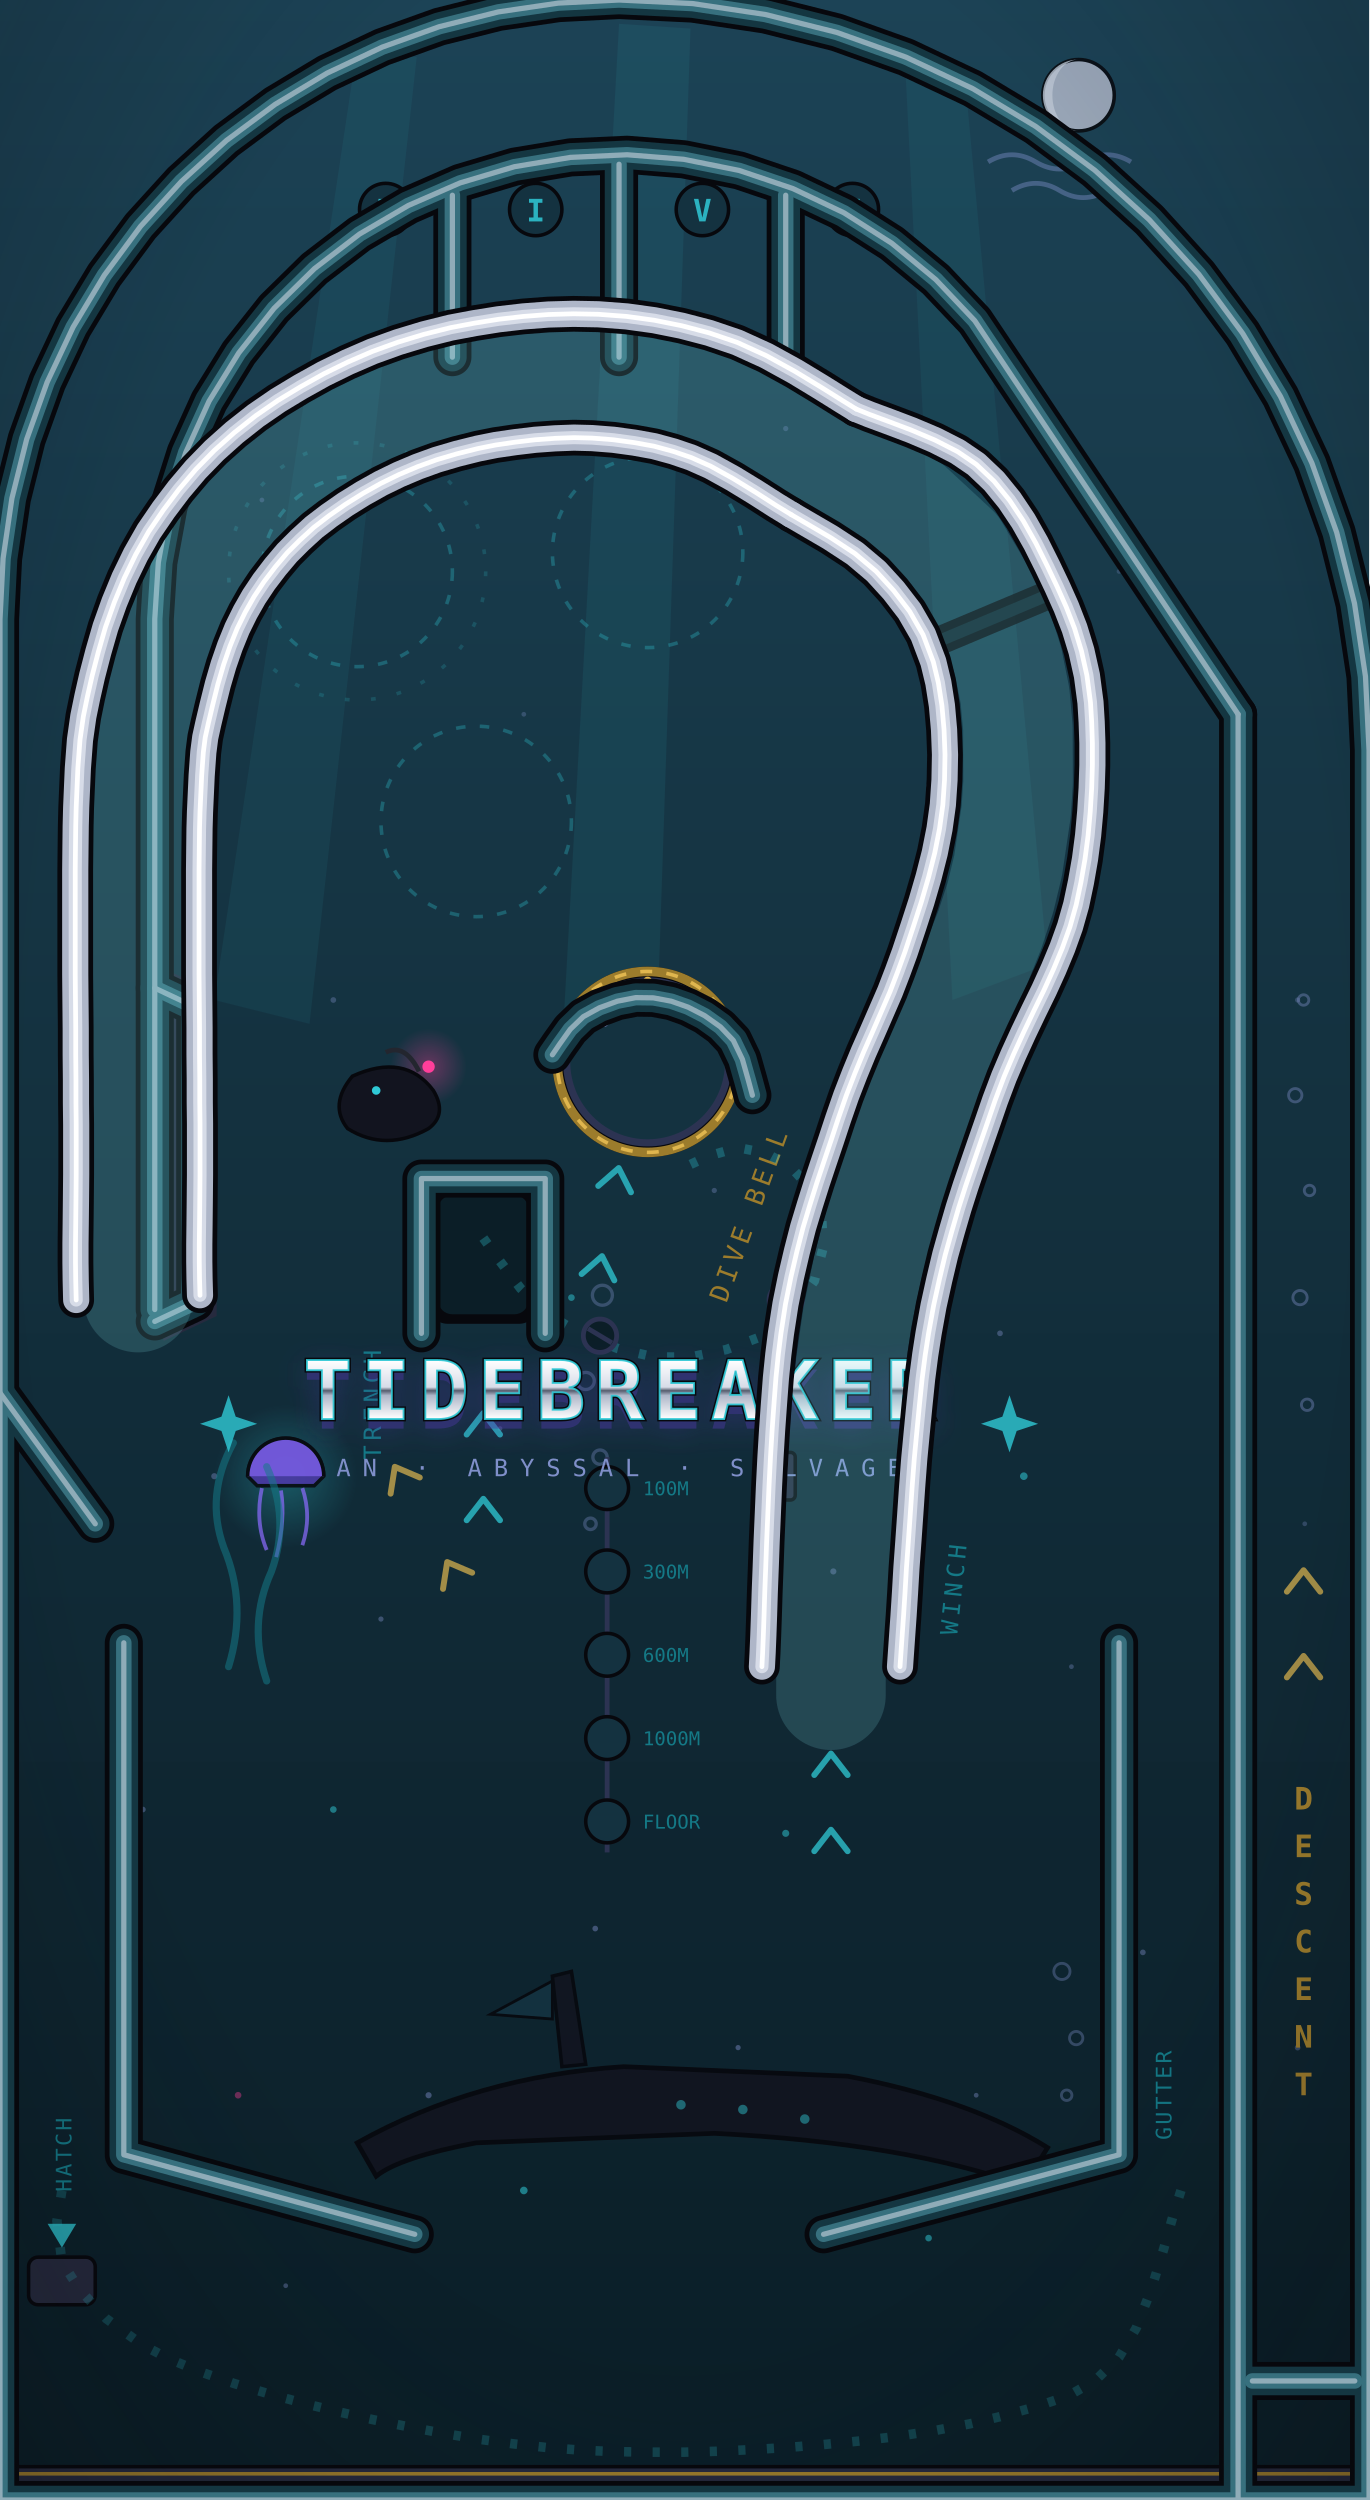
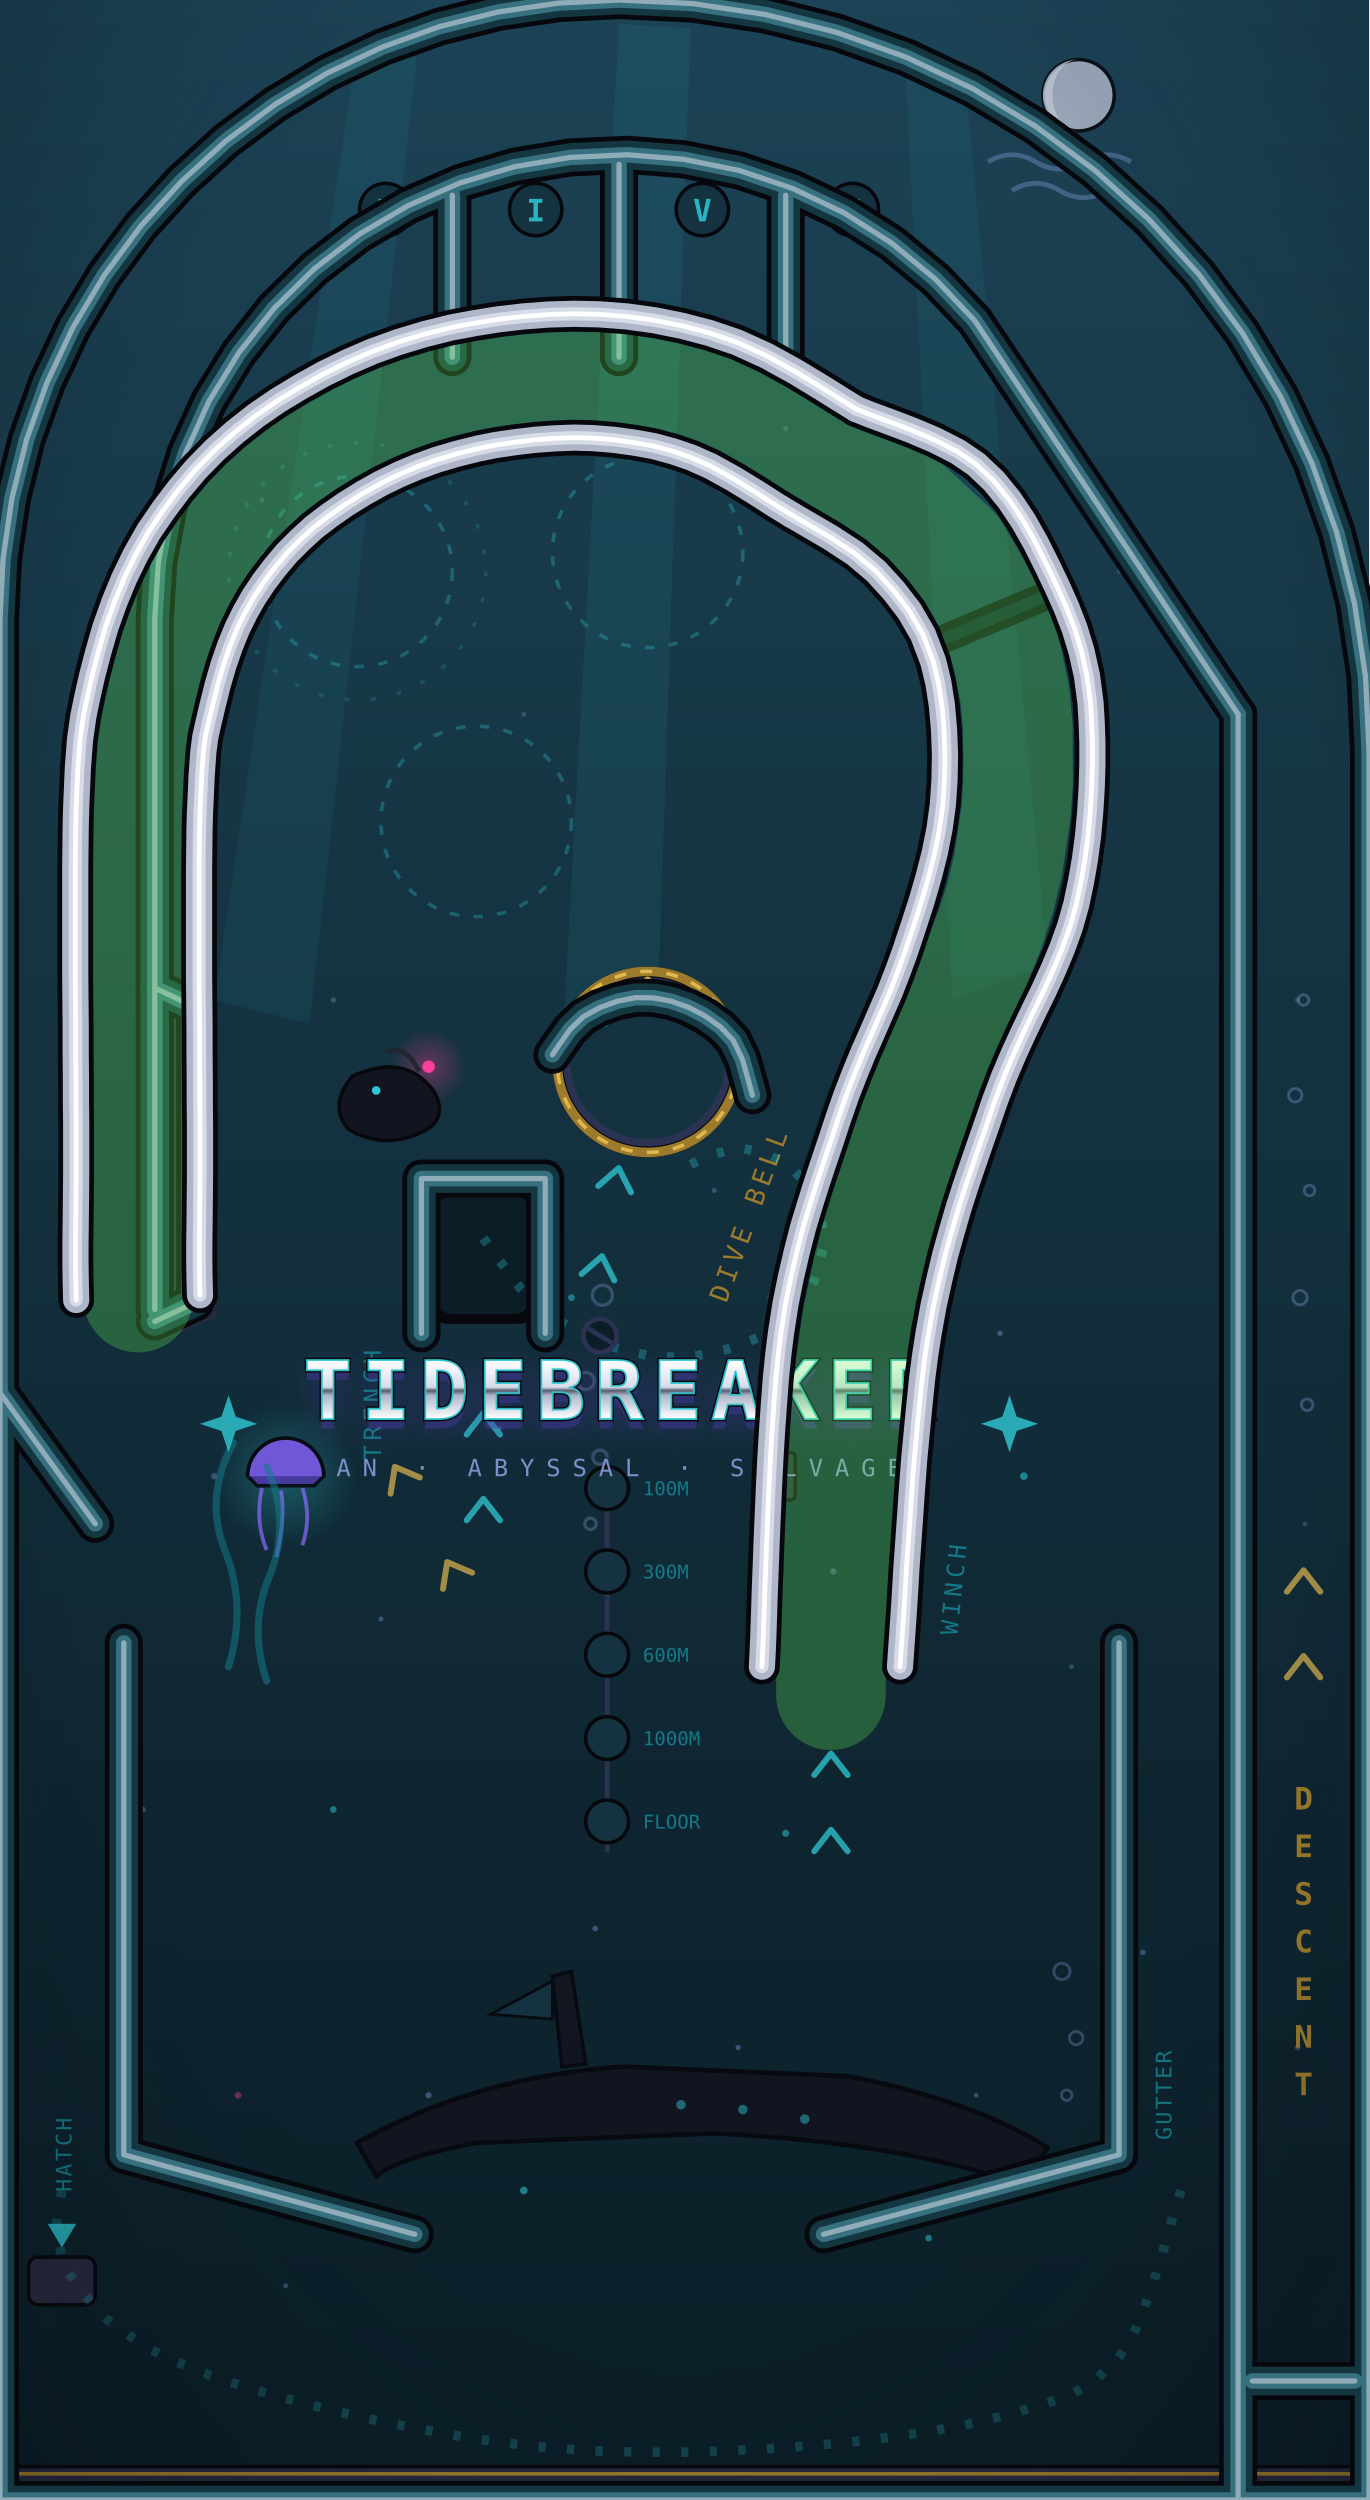
<svg xmlns="http://www.w3.org/2000/svg" viewBox="0 0 575 1050" width="575" height="1050">
  <defs>
    <linearGradient id="abyssGrad" x1="0" y1="0" x2="0" y2="1">
      <stop offset="0" stop-color="#1c4356" />
      <stop offset="0.42" stop-color="#143240" />
      <stop offset="1" stop-color="#0b1e27" />
    </linearGradient>
    <radialGradient id="vignette" cx="0.5" cy="0.45" r="0.8">
      <stop offset="0.6" stop-color="#07080d" stop-opacity="0" />
      <stop offset="1" stop-color="#07080d" stop-opacity="0.34" />
    </radialGradient>
    <linearGradient id="chromeText" x1="0" y1="0" x2="0" y2="1">
      <stop offset="0" stop-color="#ffffff" />
      <stop offset="0.46" stop-color="#d7dce8" />
      <stop offset="0.52" stop-color="#565d6e" />
      <stop offset="0.60" stop-color="#aeb6c8" />
      <stop offset="1" stop-color="#ffffff" />
    </linearGradient>
    <radialGradient id="bioGlow" cx="0.5" cy="0.5" r="0.5">
      <stop offset="0" stop-color="#2fc9d6" stop-opacity="0.3" />
      <stop offset="1" stop-color="#2fc9d6" stop-opacity="0" />
    </radialGradient>
    <radialGradient id="lureGlow" cx="0.5" cy="0.5" r="0.5">
      <stop offset="0" stop-color="#ff3e9a" stop-opacity="0.35" />
      <stop offset="1" stop-color="#ff3e9a" stop-opacity="0" />
    </radialGradient>
    <filter id="glowSoft" x="-60%" y="-60%" width="220%" height="220%">
      <feGaussianBlur stdDeviation="6" result="b" />
      <feMerge>
        <feMergeNode in="b" />
        <feMergeNode in="SourceGraphic" />
      </feMerge>
    </filter>
  </defs>
  <g id="art-field">
    <rect x="0" y="0" width="575" height="1050" fill="url(#abyssGrad)" />
    <g fill="#2fc9d6">
      <polygon points="150,20 90,420 130,430 175,24" opacity="0.07" />
      <polygon points="260,10 235,460 275,460 290,12" opacity="0.08" />
      <polygon points="380,24 400,420 440,405 405,30" opacity="0.065" />
    </g>
    <g opacity="0.85">
      <circle cx="453" cy="40" r="15" fill="#aeb6c8" stroke="#07080d" stroke-width="1.5" />
      <path d="M 453 25 a 15 15 0 0 0 0 30 a 11 15 0 0 1 0 -30 Z" fill="#d7dce8" opacity="0.8" />
      <g stroke="#7f8fc9" stroke-width="2" fill="none" opacity="0.5">
        <path d="M 415 68 q 10 -6 20 0 q 10 6 20 0 q 10 -6 20 0" />
        <path d="M 425 80 q 10 -6 20 0 q 10 6 20 0" />
      </g>
    </g>
    <g fill="#0b1e27">
      <rect x="0" y="560" width="575" height="490" opacity="0.09" />
      <rect x="0" y="740" width="575" height="310" opacity="0.11" />
      <rect x="0" y="900" width="575" height="150" opacity="0.13" />
    </g>
    <g fill="#7f8fc9">
      <circle cx="110" cy="210" r="1" opacity="0.3" />
      <circle cx="330" cy="180" r="1.1" opacity="0.3" />
      <circle cx="470" cy="240" r="1" opacity="0.25" />
      <circle cx="220" cy="300" r="1" opacity="0.3" />
      <circle cx="140" cy="420" r="1.2" opacity="0.35" />
      <circle cx="390" cy="330" r="1" opacity="0.3" />
      <circle cx="300" cy="500" r="1.1" opacity="0.35" />
      <circle cx="90" cy="620" r="1.3" opacity="0.4" />
      <circle cx="210" cy="600" r="1" opacity="0.35" />
      <circle cx="420" cy="560" r="1.2" opacity="0.4" />
      <circle cx="160" cy="680" r="1.1" opacity="0.4" />
      <circle cx="350" cy="660" r="1.3" opacity="0.4" />
      <circle cx="250" cy="810" r="1.2" opacity="0.45" />
      <circle cx="450" cy="700" r="1" opacity="0.35" />
      <circle cx="60" cy="760" r="1.2" opacity="0.4" />
      <circle cx="310" cy="860" r="1.1" opacity="0.45" />
      <circle cx="180" cy="880" r="1.3" opacity="0.45" />
      <circle cx="410" cy="880" r="1" opacity="0.4" />
      <circle cx="120" cy="960" r="1" opacity="0.4" />
      <circle cx="480" cy="820" r="1.2" opacity="0.4" />
      <circle cx="545" cy="420" r="1.1" opacity="0.3" />
      <circle cx="548" cy="640" r="1" opacity="0.3" />
      <circle cx="545" cy="860" r="1.2" opacity="0.35" />
    </g>
    <g fill="#2fc9d6">
      <circle cx="80" cy="480" r="1.6" opacity="0.55" />
      <circle cx="240" cy="545" r="1.4" opacity="0.5" />
      <circle cx="430" cy="620" r="1.6" opacity="0.55" />
      <circle cx="140" cy="760" r="1.4" opacity="0.5" />
      <circle cx="330" cy="770" r="1.5" opacity="0.5" />
      <circle cx="220" cy="920" r="1.6" opacity="0.55" />
      <circle cx="390" cy="940" r="1.4" opacity="0.5" />
    </g>
    <g fill="#ff3e9a">
      <circle cx="470" cy="750" r="1.5" opacity="0.4" />
      <circle cx="100" cy="880" r="1.4" opacity="0.4" />
    </g>
    <g fill="none" stroke="#7f8fc9" opacity="0.35">
      <g stroke-width="1.4">
        <circle cx="248" cy="640" r="2.4" />
        <circle cx="252" cy="612" r="3" />
        <circle cx="246" cy="580" r="3.6" />
        <circle cx="253" cy="544" r="4.2" />
      </g>
      <g stroke-width="1.2">
        <circle cx="448" cy="880" r="2.2" />
        <circle cx="452" cy="856" r="2.8" />
        <circle cx="446" cy="828" r="3.4" />
      </g>
    </g>
  </g>
  <g id="art-motifs">
    <g transform="translate(120 620)" stroke="#07080d" stroke-width="1.5">
      <circle r="30" fill="url(#bioGlow)" stroke="none" />
      <path d="M -16 0 A 16 16 0 0 1 16 0 L 12 4 L -12 4 Z" fill="#4e37a8" opacity="0.85" />
      <path d="M -16 0 A 16 16 0 0 1 16 0" fill="#8c6bff" opacity="0.6" />
      <g stroke="#8c6bff" stroke-width="1.6" fill="none" opacity="0.7">
        <path d="M -10 5 q -3 14 2 26" />
        <path d="M -2 6 q 2 12 -2 28" />
        <path d="M 7 5 q 4 12 0 24" />
      </g>
    </g>
    <g transform="translate(150 460)">
      <circle cx="30" cy="-12" r="16" fill="url(#lureGlow)" stroke="none" />
      <circle cx="30" cy="-12" r="2.6" fill="#ff3e9a" />
      <path d="M 26 -10 q -6 -12 -14 -8" fill="none" stroke="#23262f" stroke-width="2" />
      <path d="M 12 -16 q 22 -10 34 6 q 6 10 -2 16 q -18 10 -34 0 q -8 -10 2 -22 Z" fill="#12141f" stroke="#07080d" stroke-width="1.5" transform="translate(-14 8)" />
      <circle cx="8" cy="-2" r="1.8" fill="#2fc9d6" />
    </g>
    <g fill="none" stroke="#147986" stroke-width="3" opacity="0.55" stroke-linecap="round">
      <path d="M 96 700 q 8 -26 -2 -50 q -8 -22 4 -44" />
      <path d="M 112 706 q -8 -24 2 -46 q 8 -22 -2 -44" />
    </g>
    <g stroke="#07080d" stroke-width="1.5">
      <circle cx="162" cy="88" r="11" fill="#143240" />
      <circle cx="225" cy="88" r="11" fill="#143240" />
      <circle cx="295" cy="88" r="11" fill="#143240" />
      <circle cx="358" cy="88" r="11" fill="#143240" />
    </g>
    <g font-family="ui-monospace, monospace" font-size="13" font-weight="700" fill="#2fc9d6" text-anchor="middle" opacity="0.85">
      <text x="162" y="93">D</text>
      <text x="225" y="93">I</text>
      <text x="295" y="93">V</text>
      <text x="358" y="93">E</text>
    </g>
    <g fill="none" stroke="#2fc9d6" opacity="0.3" stroke-width="1.5">
      <circle cx="150" cy="240" r="40" stroke-dasharray="4 6" />
      <circle cx="272" cy="232" r="40" stroke-dasharray="4 6" />
      <circle cx="200" cy="345" r="40" stroke-dasharray="4 6" />
      <circle cx="150" cy="240" r="54" stroke-dasharray="2 9" opacity="0.6" />
    </g>
    <g id="art-divebell">
      <circle cx="272" cy="446" r="40" fill="#07080d" />
      <circle cx="272" cy="446" r="34" fill="#143240" />
      <circle cx="272" cy="446" r="34" fill="none" stroke="#2c3352" stroke-width="3" />
      <circle cx="272" cy="446" r="38" fill="none" stroke="#9c7c2c" stroke-width="4" />
      <circle cx="272" cy="446" r="38" fill="none" stroke="#e0b64e" stroke-width="1.5" stroke-dasharray="5 6" />
      <path d="M 254 430 a 24 24 0 0 1 11 -7" stroke="#7f8fc9" stroke-width="2.5" fill="none" stroke-linecap="round" />
      <g fill="#e0b64e">
        <circle cx="272" cy="412" r="1.8" />
        <circle cx="296" cy="422" r="1.8" />
        <circle cx="306" cy="446" r="1.8" />
        <circle cx="248" cy="422" r="1.8" />
      </g>
      <g stroke="#2fc9d6" stroke-width="2.5" fill="none" stroke-linecap="round" stroke-linejoin="round" opacity="0.75">
        <path d="M 252 499.5 L 259 490.5 L 266 499.5" transform="rotate(11 259 495)" />
        <path d="M 245 536.5 L 252 527.5 L 259 536.5" transform="rotate(11 252 532)" />
      </g>
      <text x="318" y="512" text-anchor="middle" font-family="ui-monospace, monospace" font-size="11" letter-spacing="2" fill="#9c7c2c" transform="rotate(-70 318 512)">DIVE BELL</text>
    </g>
    <g id="art-trench">
      <rect x="180" y="498" width="46" height="58" rx="8" fill="#07080d" />
      <rect x="184" y="502" width="38" height="50" rx="6" fill="#0b1e27" />
      <g stroke="#e0b64e" stroke-width="3" fill="none" opacity="0.8">
        <path d="M 181 498 L 191 490" />
        <path d="M 197 498 L 207 490" />
        <path d="M 213 498 L 223 490" />
      </g>
      <g stroke="#2fc9d6" stroke-width="2.5" fill="none" stroke-linecap="round" stroke-linejoin="round" opacity="0.75">
        <path d="M 196 602.5 L 203 593.5 L 210 602.5" />
        <path d="M 196 638.5 L 203 629.5 L 210 638.5" />
      </g>
      <text x="160" y="590" text-anchor="middle" font-family="ui-monospace, monospace" font-size="10" letter-spacing="2" fill="#147986" transform="rotate(-90 160 590)">TRENCH</text>
      <path d="M 203 520 L 209.3 528.8 L 218.7 541.2 L 230 552 L 243.7 560 L 259.5 566.4 L 275 570 L 290.2 569.9 L 305.1 566.8 L 318 562 L 332.5 551.3 L 342 538 L 345.8 523.8 L 345 510 L 340.1 498.8 L 332 490 L 321.6 484.3 L 310 482 L 297.6 485.5 L 288 490" fill="none" stroke="#2fc9d6" stroke-width="4" stroke-dasharray="3 9" opacity="0.3" />
      <g stroke="#2c3352" stroke-width="2">
        <circle cx="252" cy="561" r="7" fill="#0b1e27" />
        <circle cx="330" cy="546" r="7" fill="#0b1e27" />
        <line x1="247" y1="558" x2="257" y2="564" />
        <line x1="325" y1="543" x2="335" y2="549" />
      </g>
    </g>
    <g id="art-airlock">
      <path d="M 65 415 L 82 423 L 82 547 L 65 555" fill="none" stroke="#262a3e" stroke-width="18" />
      <g fill="#e0b64e" opacity="0.8">
        <circle cx="78" cy="432" r="1.6" />
        <circle cx="78" cy="485" r="1.6" />
        <circle cx="78" cy="538" r="1.6" />
      </g>
      <text x="72" y="487" text-anchor="middle" font-family="ui-monospace, monospace" font-size="10" letter-spacing="3" fill="#9c7c2c" transform="rotate(-90 72 487)">AIRLOCK</text>
      <g stroke="#e0b64e" stroke-width="2.5" fill="none" stroke-linecap="round" stroke-linejoin="round" opacity="0.7">
        <path d="M 161 624.5 L 168 615.5 L 175 624.5" transform="rotate(-29 168 620)" />
        <path d="M 183 664.5 L 190 655.5 L 197 664.5" transform="rotate(-29 190 660)" />
      </g>
    </g>
    <g id="art-winch">
      <g stroke="#2fc9d6" stroke-width="2.5" fill="none" stroke-linecap="round" stroke-linejoin="round" opacity="0.75">
        <path d="M 342 777.5 L 349 768.5 L 356 777.5" />
        <path d="M 342 745.5 L 349 736.5 L 356 745.5" />
      </g>
      <text x="404" y="668" text-anchor="middle" font-family="ui-monospace, monospace" font-size="10" letter-spacing="2" fill="#147986" transform="rotate(-84 404 668)">WINCH</text>
      <g fill="#262a3e" stroke="#07080d" stroke-width="1.5">
        <rect x="326" y="610" width="8" height="20" rx="2" />
        <rect x="378" y="610" width="8" height="20" rx="2" />
      </g>
    </g>
    <g id="art-gauge">
      <line x1="255" y1="612" x2="255" y2="778" stroke="#2c3352" stroke-width="2" />
      <g stroke="#07080d" stroke-width="1.5" fill="#143240">
        <circle cx="255" cy="625" r="9" />
        <circle cx="255" cy="660" r="9" />
        <circle cx="255" cy="695" r="9" />
        <circle cx="255" cy="730" r="9" />
        <circle cx="255" cy="765" r="9" />
      </g>
      <g font-family="ui-monospace, monospace" font-size="8" fill="#147986">
        <text x="270" y="628">100M</text>
        <text x="270" y="663">300M</text>
        <text x="270" y="698">600M</text>
        <text x="270" y="733">1000M</text>
        <text x="270" y="768">FLOOR</text>
      </g>
    </g>
    <g id="art-outlanes">
      <rect x="12" y="948" width="28" height="20" rx="4" fill="#262a3e" stroke="#07080d" stroke-width="1.5" />
      <path d="M 26 944 L 20 934 L 32 934 Z" fill="#2fc9d6" opacity="0.8" />
      <text x="30" y="905" text-anchor="middle" font-family="ui-monospace, monospace" font-size="9" letter-spacing="1" fill="#147986" transform="rotate(-90 30 905)">HATCH</text>
      <text x="492" y="880" text-anchor="middle" font-family="ui-monospace, monospace" font-size="9" letter-spacing="1" fill="#147986" transform="rotate(-90 492 880)">GUTTER</text>
      <path d="M 496 920 L 492.8 930.2 L 488.6 945.1 L 483.4 961.9 L 477.2 977.8 L 470 990 L 460.1 999.7 L 449 1006.1 L 435.9 1010.6 L 420 1015 L 407.4 1018 L 393.3 1020.7 L 378.1 1023.1 L 362.2 1025.1 L 346 1026.7 L 330 1028 L 316.2 1028.8 L 302.2 1029.5 L 287.8 1029.9 L 273.4 1029.9 L 258.9 1029.7 L 244.4 1029.1 L 230 1028 L 215.5 1026.4 L 200.6 1024.4 L 185.6 1021.9 L 170.8 1019.1 L 156.4 1016.2 L 142.7 1013.1 L 130 1010 L 113.5 1005.6 L 98.1 1001 L 84 996.1 L 71.2 990.8 L 60 985 L 44.7 973.9 L 33.5 961.7 L 26 950 L 23.9 932.8 L 26 920" fill="none" stroke="#2fc9d6" stroke-width="4" stroke-dasharray="3 9" opacity="0.22" />
    </g>
    <g id="art-wreck" opacity="0.9">
      <path d="M 150 900 Q 200 872 262 868 L 356 872 Q 408 882 440 902 L 430 918 Q 380 900 300 896 L 200 900 Q 168 906 158 914 Z" fill="#12141f" stroke="#07080d" stroke-width="2" />
      <path d="M 236 868 L 232 830 L 240 828 L 246 867 Z" fill="#12141f" stroke="#07080d" stroke-width="1.5" />
      <path d="M 232 832 L 206 846 L 232 848 Z" fill="#143240" stroke="#07080d" stroke-width="1.2" />
      <g fill="#2fc9d6" opacity="0.5">
        <circle cx="286" cy="884" r="2" />
        <circle cx="312" cy="886" r="2" />
        <circle cx="338" cy="890" r="2" />
      </g>
    </g>
    <g id="art-wordmark">
      <path d="M 96 586 L 99 595 L 108 598 L 99 601 L 96 610 L 93 601 L 84 598 L 93 595 Z" fill="#2fc9d6" opacity="0.8" />
      <path d="M 424 586 L 427 595 L 436 598 L 427 601 L 424 610 L 421 601 L 412 598 L 421 595 Z" fill="#2fc9d6" opacity="0.8" />
      <text x="260" y="600" text-anchor="middle" font-family="ui-monospace, monospace" font-size="34" font-weight="800" letter-spacing="4" fill="#4e37a8" opacity="0.5" filter="url(#glowSoft)">TIDEBREAKER</text>
      <text x="260" y="596" text-anchor="middle" font-family="ui-monospace, monospace" font-size="34" font-weight="800" letter-spacing="4" fill="url(#chromeText)" stroke="#07080d" stroke-width="2" paint-order="stroke">TIDEBREAKER</text>
      <text x="260" y="596" text-anchor="middle" font-family="ui-monospace, monospace" font-size="34" font-weight="800" letter-spacing="4" fill="none" stroke="#2fc9d6" stroke-width="0.8" opacity="0.9">TIDEBREAKER</text>
      <text x="260" y="620" text-anchor="middle" font-family="ui-monospace, monospace" font-size="10" letter-spacing="5" fill="#7f8fc9">AN · ABYSSAL · SALVAGE</text>
    </g>
    <rect x="0" y="1036" width="575" height="14" fill="#262a3e" stroke="#07080d" stroke-width="1.5" />
    <line x1="0" y1="1039" x2="575" y2="1039" stroke="#9c7c2c" stroke-width="1.5" />
  </g>
  <g id="art-lane">
    <g fill="none" stroke="#7f8fc9" opacity="0.4" stroke-width="1.2">
      <circle cx="547.5" cy="420" r="2.2" />
      <circle cx="544" cy="460" r="2.8" />
      <circle cx="550" cy="500" r="2.2" />
      <circle cx="546" cy="545" r="3" />
      <circle cx="549" cy="590" r="2.4" />
    </g>
    <g stroke="#e0b64e" stroke-width="2.5" fill="none" stroke-linecap="round" stroke-linejoin="round" opacity="0.7">
      <path d="M 540.5 704.5 L 547.5 695.5 L 554.5 704.5" />
      <path d="M 540.5 668.5 L 547.5 659.5 L 554.5 668.5" />
    </g>
    <g font-family="ui-monospace, monospace" font-size="13" font-weight="700" fill="#9c7c2c" text-anchor="middle">
      <text x="547.5" y="760">D</text>
      <text x="547.5" y="780">E</text>
      <text x="547.5" y="800">S</text>
      <text x="547.5" y="820">C</text>
      <text x="547.5" y="840">E</text>
      <text x="547.5" y="860">N</text>
      <text x="547.5" y="880">T</text>
    </g>
  </g>
  <g id="art-vignette">
    <rect x="0" y="0" width="575" height="1050" fill="url(#vignette)" />
  </g>
  <defs>
    <g id="collision-paths" fill="none">
      <path data-width="12" data-z="all" id="collision-loop-shell" d="M 0 1050 L 0 260 L 1.3 234.5 L 5 209.3 L 11.2 184.5 L 19.8 160.5 L 30.7 137.4 L 43.8 115.6 L 59 95.1 L 76.2 76.2 L 95.1 59 L 115.6 43.8 L 137.4 30.7 L 160.5 19.8 L 184.5 11.2 L 209.3 5 L 234.5 1.3 L 260 0 L 290.9 1.5 L 321.5 6.1 L 351.4 13.6 L 380.5 24 L 408.5 37.2 L 435 53.1 L 459.8 71.5 L 482.7 92.3 L 503.5 115.2 L 521.9 140 L 537.8 166.5 L 551 194.5 L 561.4 223.6 L 568.9 253.5 L 573.5 284.1 L 575 315 L 575 1050 Z" />
      <path data-width="12" data-z="all" id="collision-wall-lane" d="M 520 300 L 520 1050" />
      <path data-width="12" id="collision-wall-orbit" d="M 65 550 L 65 260 L 66.5 236.2 L 70.8 212.8 L 78 190.1 L 87.8 168.5 L 100.3 148.2 L 115.1 129.5 L 132.1 112.8 L 151 98.3 L 171.5 86.3 L 193.3 76.8 L 216.1 70 L 239.6 66.1 L 263.4 65 L 287.1 66.9 L 310.5 71.6 L 333 79.2 L 354.5 89.4 L 374.6 102.2 L 393 117.4 L 409.4 134.7 L 520 300" />
      <path data-width="12" id="collision-wall-divider-1" d="M 190 82 L 190 150" />
      <path data-width="12" id="collision-wall-divider-2" d="M 260 69 L 260 150" />
      <path data-width="12" id="collision-wall-divider-3" d="M 330 82 L 330 150" />
      <path data-width="12" id="collision-wall-deflector" d="M 0 585 L 40 640" />
      <path data-width="12" id="collision-wall-guide-left" d="M 52 690 L 52 905 L 174.2 938.4" />
      <path data-width="12" id="collision-wall-guide-right" d="M 470 690 L 470 905 L 345.9 938.4" />
      <path data-width="12" id="collision-wall-trench-pocket" d="M 177 560 L 177 495 L 229 495 L 229 560" />
      <path data-width="12" id="collision-wall-bell-hood" d="M 316 460 L 314.3 453.7 L 311.8 444.9 L 308 437 L 302.6 431.3 L 296 426.6 L 289 423 L 281.9 420.5 L 274.4 419.1 L 267 419 L 259.3 420.5 L 251.7 423.3 L 245 427 L 239.5 432.3 L 235 438.6 L 232 443" />
      <path data-width="12" id="collision-wall-bank-housing" d="M 65 415 L 82 423 L 82 547 L 65 555" />
      <path data-width="12" id="collision-wall-plunger-saddle" d="M 526 1000 L 569 1000" />
    </g>
    <g id="collision-paths-elevated" fill="none">
      <path data-width="12" data-surface="winch" id="collision-wall-ramp-inner" d="M 320 700 L 320.3 694.2 L 320.6 686.9 L 320.9 678.4 L 321.2 668.7 L 321.6 658.3 L 322 647.2 L 322.5 635.6 L 323 623.8 L 323.6 612 L 324.3 600.4 L 325.1 589.2 L 325.9 578.6 L 326.9 568.8 L 328 560 L 329.9 547.7 L 332.2 536.3 L 334.7 525.6 L 337.3 515.5 L 340.2 505.9 L 343.1 496.7 L 346.1 487.7 L 349.1 478.8 L 352 470 L 355.4 460.2 L 359 450.9 L 362.7 441.9 L 366.5 433.3 L 370.2 424.8 L 373.8 416.5 L 377 408.2 L 380 400 L 383.6 389.2 L 387 378.7 L 390 368.4 L 392.6 358.2 L 394.6 348.1 L 396 338 L 396.7 327.6 L 396.9 317 L 396.5 306.5 L 395.6 296.3 L 394.1 286.7 L 392 278 L 387.7 266.6 L 382 256.7 L 375.3 248 L 368 240 L 359.1 232.5 L 348.7 225.7 L 339.1 220.1 L 332.4 216.2" />
      <path data-width="12" data-surface="winch" id="collision-wall-ramp-outer" d="M 378 700 L 378.4 694.2 L 378.9 687 L 379.5 678.5 L 380.1 669 L 380.7 658.6 L 381.5 647.6 L 382.3 636.1 L 383.1 624.4 L 384 612.6 L 385.1 601 L 386.2 589.7 L 387.3 579 L 388.6 569 L 390 560 L 392.1 548.4 L 394.5 537.5 L 397 527 L 399.8 517 L 402.6 507.4 L 405.6 498 L 408.7 488.9 L 411.8 479.9 L 414.9 471 L 418 462 L 421.7 452.2 L 425.7 442.8 L 429.9 433.6 L 434.2 424.6 L 438.5 415.8 L 442.5 407 L 446.2 398.1 L 449.4 389.2 L 452 380 L 454 370.5 L 455.7 360.8 L 457 350.9 L 457.9 340.9 L 458.5 331 L 458.8 321.4 L 458.8 312.1 L 458.5 303.2 L 458 295 L 456.5 283.7 L 454.2 273.4 L 451.3 263.9 L 447.8 254.9 L 444 246.4 L 440 238 L 435.1 228.2 L 429.8 218.8 L 424 210.1 L 417.5 202.1 L 410 195 L 402.2 189.7 L 392.8 184.9 L 382.9 180.7 L 373.4 177.1 L 365.3 174.1 L 359.6 171.8" />
      <path data-width="12" data-surface="winch" id="collision-wall-rail-upper" d="M 359.6 171.8 L 353.6 168.1 L 344.8 162.6 L 333.9 156 L 321.9 149.4 L 309.6 143.8 L 297.8 139.8 L 286.3 136.8 L 274.8 134.5 L 263.2 132.9 L 251.3 132 L 240.9 131.8 L 230.3 132.1 L 219.8 132.9 L 209.4 134.1 L 199.4 135.7 L 189.3 137.6 L 178.1 140.4 L 167.2 143.7 L 156.4 147.6 L 146 152.1 L 136 157 L 126.3 162.4 L 116.7 168.2 L 107.4 174.6 L 98.4 181.7 L 90 189.2 L 82.2 197.2 L 75.1 205.6 L 68.7 214.1 L 62.5 223.2 L 57 232.9 L 52.2 242.8 L 48 253 L 44.3 263.4 L 41.3 273.8 L 38.7 283.8 L 36.7 292.6 L 35 300.9 L 33.6 310.7 L 32.7 322.7 L 32 339 L 31.8 346.9 L 31.7 355.6 L 31.6 365.3 L 31.6 375.6 L 31.6 386.4 L 31.6 397.6 L 31.6 409.2 L 31.7 420.7 L 31.8 431.9 L 31.8 442.9 L 31.9 453.4 L 31.9 463.2 L 32 472.3 L 32 480 L 32 493.3 L 31.9 504.4 L 31.8 513.9 L 31.7 522.3 L 31.7 530.3 L 31.8 537.9 L 32 546" />
      <path data-width="12" data-surface="winch" id="collision-wall-rail-lower" d="M 332.4 216.2 L 326 212.3 L 317.4 206.8 L 307.9 201 L 298.5 195.8 L 290.4 192.2 L 282.8 189.6 L 274.7 187.4 L 266.4 185.9 L 257.6 184.7 L 248.7 184 L 241.1 183.8 L 233.1 184.1 L 224.8 184.7 L 216.4 185.7 L 208.2 186.9 L 200.7 188.4 L 191.9 190.6 L 183.4 193.1 L 175.4 196 L 167.6 199.3 L 160 203 L 152.5 207.2 L 145.1 211.8 L 138.2 216.6 L 131.8 221.5 L 126 226.8 L 120.6 232.2 L 115.7 238 L 110.9 244.3 L 106.7 250.6 L 103 257.1 L 99.6 264 L 96.6 271.4 L 93.9 279.2 L 91.5 287.4 L 89.3 296.2 L 87.5 303.8 L 86.2 309.7 L 85.4 315.9 L 84.7 325.7 L 84 341 L 83.8 347.9 L 83.7 356.2 L 83.6 365.5 L 83.6 375.6 L 83.6 386.4 L 83.6 397.6 L 83.6 409 L 83.7 420.3 L 83.8 431.7 L 83.8 442.7 L 83.9 453.2 L 83.9 463 L 84 471.9 L 84 480 L 84 493.5 L 83.9 504.8 L 83.8 514.5 L 83.7 522.7 L 83.7 529.9 L 83.8 536.9 L 84 544" />
    </g>
  </defs>
  <defs>
    <g id="collision-backs" fill="none">
      <path data-width="12" data-z-max="22" id="collision-wall-winch-back" d="M 390.3 270.9 L 443.8 248.4" />
    </g>
  </defs>
  <g id="art-ramp-backs" fill="none" stroke-linecap="round">
    <g stroke="#07080d" stroke-width="12" opacity="0.85">
      <use href="#collision-backs" />
    </g>
    <g stroke="#143641" stroke-width="5" opacity="0.6">
      <use href="#collision-backs" />
    </g>
  </g>
  <g id="art-rails" fill="none" stroke-linecap="round" stroke-linejoin="round">
    <g stroke="#07080d" stroke-width="16">
      <use href="#collision-paths" />
    </g>
    <g stroke="#143641" stroke-width="12">
      <use href="#collision-paths" />
    </g>
    <g stroke="#37707e" stroke-width="6.5">
      <use href="#collision-paths" />
    </g>
    <g stroke="#d7dce8" stroke-width="2.2" opacity="0.55">
      <use href="#collision-paths" />
    </g>
  </g>
  <g id="art-rails-elevated" fill="none" stroke-linecap="round" stroke-linejoin="round">
-     <g stroke="#2fc9d6" stroke-width="46" opacity="0.12">
+     <g stroke="#39ff14" stroke-width="46" opacity="0.2">
      <path d="M 349.0 712 L 349.0 700.0 L 350.1 680.5 L 351.1 660.0 L 352.3 637.7 L 353.6 614.3 L 355.4 592.1 L 357.3 572.7 L 360.1 553.2 L 364.5 532.2 L 369.3 514.0 L 374.6 496.8 L 380.3 479.6 L 387.1 460.6 L 393.8 443.6 L 400.2 428.6 L 406.8 412.8 L 415.7 390.6 L 420.2 376.9 L 423.4 363.6 L 426.8 340.8 L 427.6 328.6 L 427.5 305.5 L 426.3 292.2 L 423.4 277.7 L 419.6 265.7 L 414.6 253.8 L 400.9 230.9 L 381.7 213.1 L 369.2 205.9 L 358.1 200.3 L 346.0 194.0" />
      <path d="M 346 194 L 326.1 181.6 L 300 168 L 275.6 161.1 L 250 158 L 222.3 158.8 L 195 163 L 170.6 170.1 L 148 180 L 126.8 192.8 L 108 208 L 92.5 225.4 L 80 245 L 70.6 266.7 L 64 290 L 60 309.1 L 58 340 L 57.7 359 L 57.6 382.8 L 57.6 409.1 L 57.8 435.6 L 57.9 460 L 58 480 L 57.9 508 L 57.7 527.6 L 58 545 L 58 545" />
    </g>
    <g stroke="#ffffff" stroke-width="46" opacity="0.07">
      <path d="M 349.0 712 L 349.0 700.0 L 350.1 680.5 L 351.1 660.0 L 352.3 637.7 L 353.6 614.3 L 355.4 592.1 L 357.3 572.7 L 360.1 553.2 L 364.5 532.2 L 369.3 514.0 L 374.6 496.8 L 380.3 479.6 L 387.1 460.6 L 393.8 443.6 L 400.2 428.6 L 406.8 412.8 L 415.7 390.6 L 420.2 376.9 L 423.4 363.6 L 426.8 340.8 L 427.6 328.6 L 427.5 305.5 L 426.3 292.2 L 423.4 277.7 L 419.6 265.7 L 414.6 253.8 L 400.9 230.9 L 381.7 213.1 L 369.2 205.9 L 358.1 200.3 L 346.0 194.0" />
      <path d="M 346 194 L 326.1 181.6 L 300 168 L 275.6 161.1 L 250 158 L 222.3 158.8 L 195 163 L 170.6 170.1 L 148 180 L 126.8 192.8 L 108 208 L 92.5 225.4 L 80 245 L 70.6 266.7 L 64 290 L 60 309.1 L 58 340 L 57.7 359 L 57.6 382.8 L 57.6 409.1 L 57.8 435.6 L 57.9 460 L 58 480 L 57.9 508 L 57.7 527.6 L 58 545 L 58 545" />
    </g>
    <g stroke="#07080d" stroke-width="15">
      <use href="#collision-paths-elevated" />
    </g>
    <g stroke="#aeb6c8" stroke-width="11">
      <use href="#collision-paths-elevated" />
    </g>
    <g stroke="#d7dce8" stroke-width="5.5">
      <use href="#collision-paths-elevated" />
    </g>
    <g stroke="#ffffff" stroke-width="2">
      <use href="#collision-paths-elevated" />
    </g>
  </g>
  <g fill="none" stroke="none">
    <path id="height-profile-winch-up" data-layer="1" data-surface="winch" data-surface-width="58" data-height-from="0" data-height-to="34" d="M 349.0 712 L 349.0 700.0 L 350.1 680.5 L 351.1 660.0 L 352.3 637.7 L 353.6 614.3 L 355.4 592.1 L 357.3 572.7 L 360.1 553.2 L 364.5 532.2 L 369.3 514.0 L 374.6 496.8 L 380.3 479.6 L 387.1 460.6 L 393.8 443.6 L 400.2 428.6 L 406.8 412.8 L 415.7 390.6 L 420.2 376.9 L 423.4 363.6 L 426.8 340.8 L 427.6 328.6 L 427.5 305.5 L 426.3 292.2 L 423.4 277.7 L 419.6 265.7 L 414.6 253.8 L 400.9 230.9 L 381.7 213.1 L 369.2 205.9 L 358.1 200.3 L 346.0 194.0" />
    <path id="height-profile-winch-rail" data-layer="1" data-surface="winch" data-surface-width="58" data-height-from="34" data-height-to="34" d="M 346 194 L 326.1 181.6 L 300 168 L 275.6 161.1 L 250 158 L 222.3 158.8 L 195 163 L 170.6 170.1 L 148 180 L 126.8 192.8 L 108 208 L 92.5 225.4 L 80 245 L 70.6 266.7 L 64 290 L 60 309.1 L 58 340 L 57.7 359 L 57.6 382.8 L 57.6 409.1 L 57.8 435.6 L 57.9 460 L 58 480 L 57.9 508 L 57.7 527.6 L 58 545" />
    <path id="height-profile-trench" data-layer="-1" data-height-from="-8" data-height-to="-8" d="M 203 520 L 209.3 528.8 L 218.7 541.2 L 230 552 L 243.7 560 L 259.5 566.4 L 275 570 L 290.2 569.9 L 305.1 566.8 L 318 562 L 332.5 551.3 L 342 538 L 345.8 523.8 L 345 510 L 340.1 498.8 L 332 490 L 321.6 484.3 L 310 482 L 297.6 485.5 L 288 490" />
    <path id="height-profile-gutter" data-layer="-1" data-height-from="-8" data-height-to="-8" d="M 496 920 L 492.8 930.2 L 488.6 945.1 L 483.4 961.9 L 477.2 977.8 L 470 990 L 460.1 999.7 L 449 1006.1 L 435.9 1010.6 L 420 1015 L 407.4 1018 L 393.3 1020.7 L 378.1 1023.1 L 362.2 1025.1 L 346 1026.7 L 330 1028 L 316.2 1028.8 L 302.2 1029.5 L 287.8 1029.9 L 273.4 1029.9 L 258.9 1029.7 L 244.4 1029.1 L 230 1028 L 215.5 1026.4 L 200.6 1024.4 L 185.6 1021.9 L 170.8 1019.1 L 156.4 1016.2 L 142.7 1013.1 L 130 1010 L 113.5 1005.6 L 98.1 1001 L 84 996.1 L 71.2 990.8 L 60 985 L 44.7 973.9 L 33.5 961.7 L 26 950 L 23.9 932.8 L 26 920" />
  </g>
  <g fill="none" stroke="none">
    <rect id="sensor-drain" x="0" y="1005" width="520" height="30" />
    <rect id="sensor-rollover-1" x="147" y="105" width="30" height="20" />
    <rect id="sensor-rollover-2" x="210" y="105" width="30" height="20" />
    <rect id="sensor-rollover-3" x="280" y="105" width="30" height="20" />
    <rect id="sensor-rollover-4" x="343" y="105" width="30" height="20" />
    <rect id="sensor-ramp-entry" x="2.5" y="492" width="60" height="16" />
    <rect id="sensor-ramp-exit" x="442" y="117" width="36" height="36" />
    <rect id="sensor-spinner" data-z-min="4" x="332" y="614" width="48" height="12" />
    <rect id="sensor-kicker-divebell" x="252" y="430" width="40" height="40" />
    <rect id="sensor-kicker-hatch" x="8" y="940" width="36" height="35" />
    <rect id="sensor-subway-trench" x="183" y="500" width="40" height="18" />
    <rect id="sensor-subway-gutter" x="478" y="900" width="36" height="35" />
  </g>
  <g fill="none" stroke="none">
    <circle id="anchor-flipper-left" cx="171" cy="950" r="5" />
    <circle id="anchor-flipper-right" cx="349" cy="950" r="5" />
    <circle id="anchor-spawn" cx="547.5" cy="980" r="5" />
    <circle id="anchor-bumper-1" cx="150" cy="240" r="5" />
    <circle id="anchor-bumper-2" cx="272" cy="232" r="5" />
    <circle id="anchor-bumper-3" cx="200" cy="345" r="5" />
    <circle id="anchor-kicker-divebell" cx="272" cy="450" r="5" />
    <circle id="anchor-kicker-hatch" cx="26" cy="958" r="5" />
  </g>
</svg>
